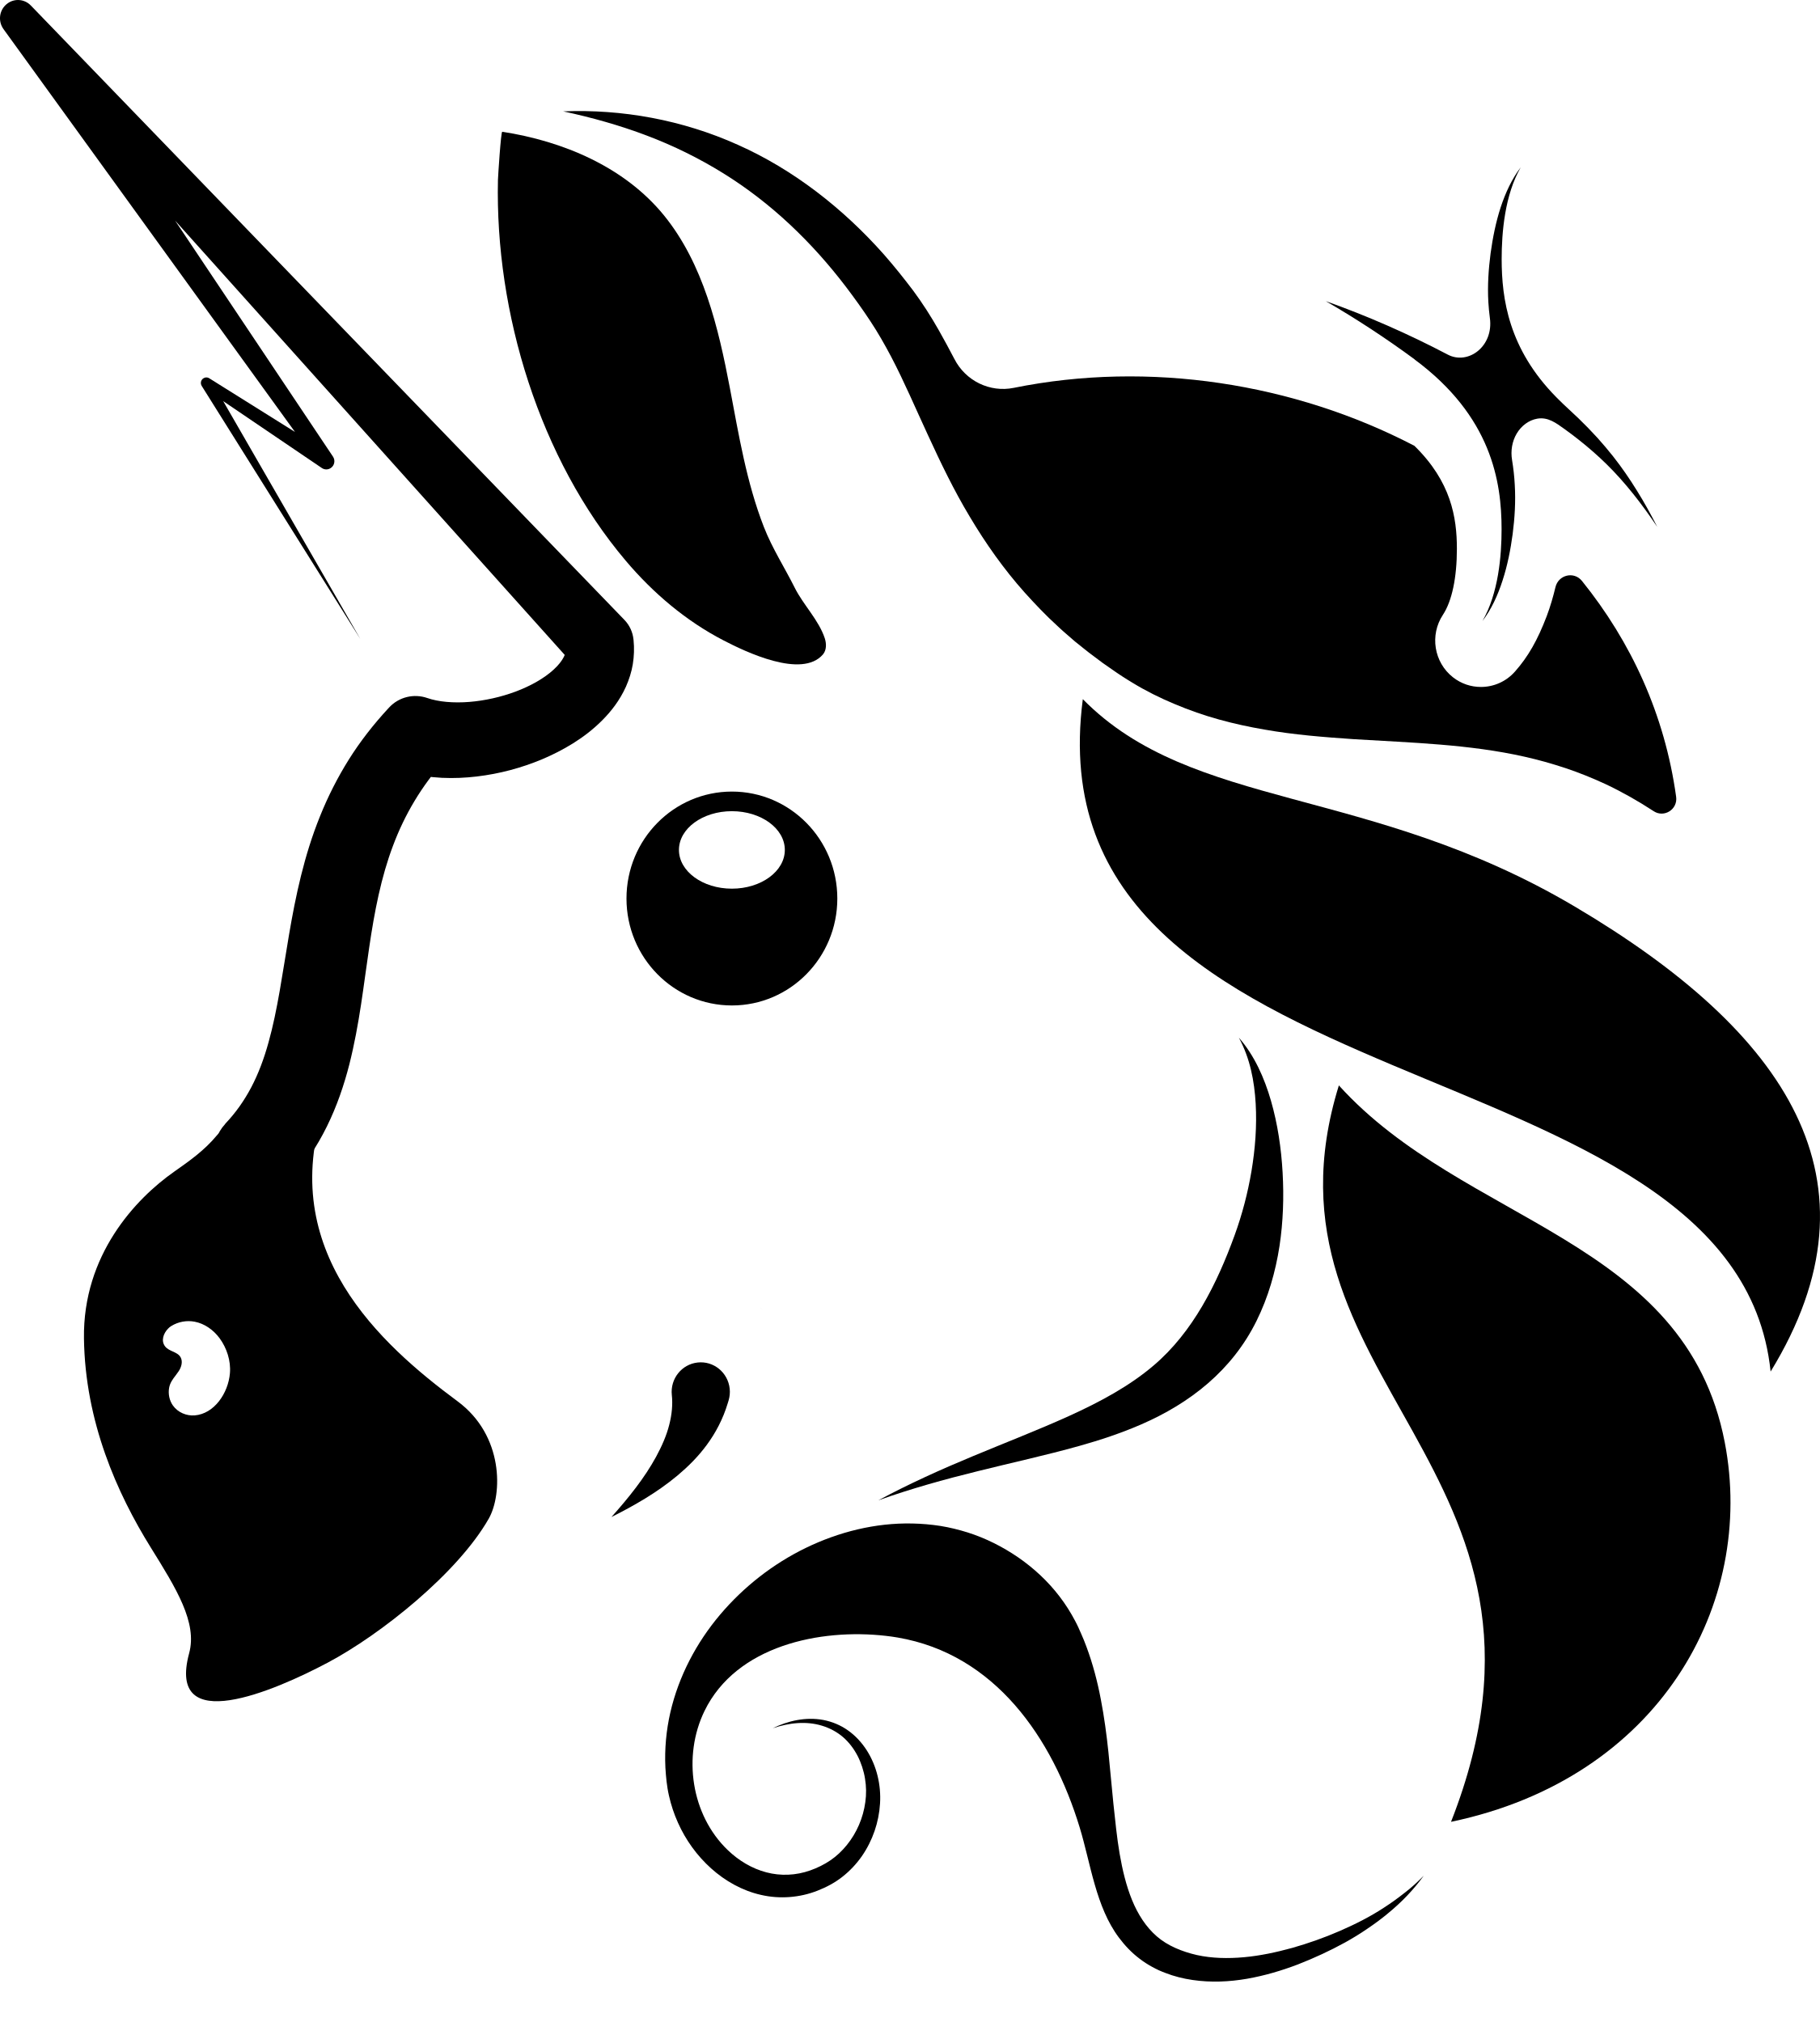
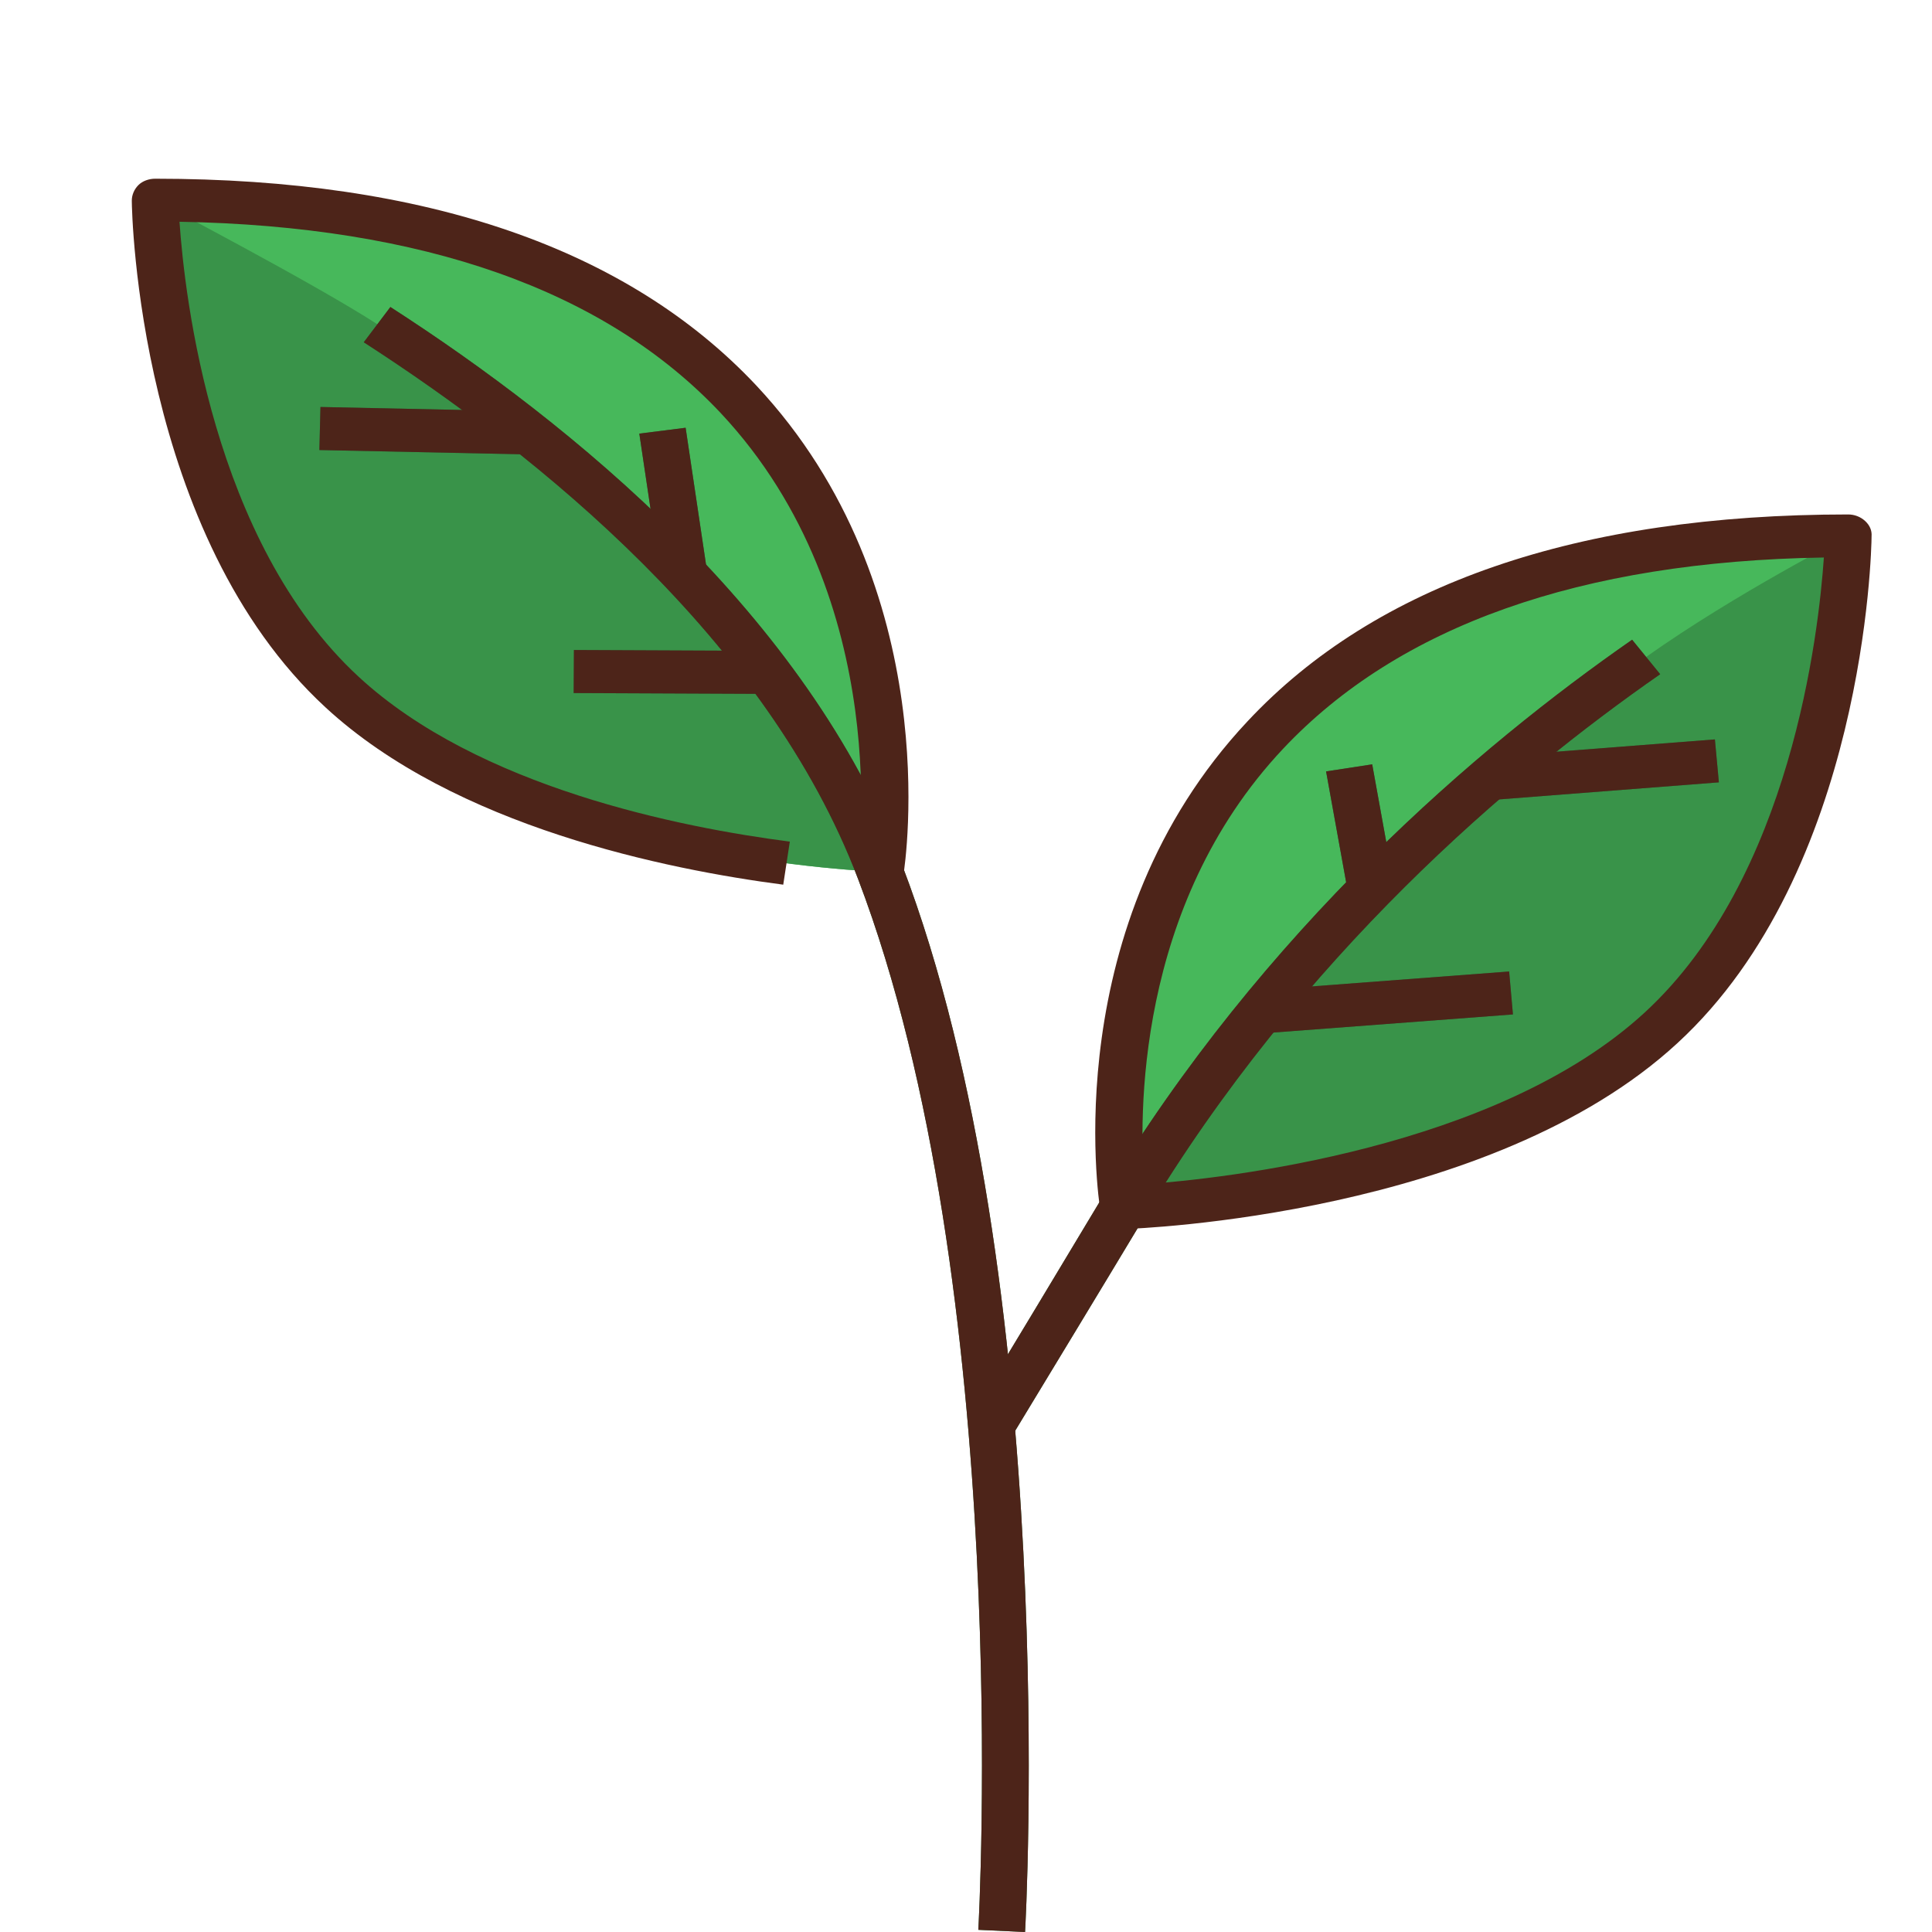
- <svg xmlns="http://www.w3.org/2000/svg" width="45" height="50" viewBox="0 0 45 50" fill="none">
-   <path d="M5.575 27.782C5.827 27.517 6.038 27.218 6.214 26.884C6.39 26.549 6.528 26.179 6.639 25.777C6.864 24.975 6.984 24.066 7.146 23.115C7.308 22.165 7.517 21.16 7.912 20.185C8.107 19.698 8.348 19.223 8.629 18.775C8.911 18.326 9.239 17.909 9.594 17.524L9.618 17.498C9.866 17.229 10.239 17.148 10.563 17.26C10.838 17.357 11.22 17.388 11.604 17.357C11.989 17.326 12.385 17.237 12.75 17.101C13.114 16.965 13.456 16.774 13.69 16.557C13.807 16.451 13.893 16.34 13.941 16.244C13.99 16.147 14.004 16.076 14.002 15.989L14.226 16.488L0.126 0.768L0.813 0.197L8.229 11.285L8.233 11.291C8.295 11.383 8.272 11.51 8.18 11.572C8.11 11.621 8.022 11.618 7.956 11.572L5.029 9.587L5.219 9.4L8.91 15.802L4.988 9.544C4.948 9.48 4.966 9.395 5.029 9.355C5.074 9.325 5.13 9.326 5.173 9.353L5.177 9.356L8.173 11.232L7.901 11.521L0.086 0.719C-0.059 0.517 -0.017 0.235 0.182 0.088C0.362 -0.047 0.61 -0.023 0.762 0.136L0.775 0.149L15.44 15.33C15.569 15.464 15.643 15.632 15.662 15.805L15.665 15.83C15.685 16.027 15.678 16.23 15.646 16.426C15.614 16.622 15.552 16.808 15.477 16.979C15.323 17.321 15.108 17.595 14.882 17.82C14.656 18.046 14.414 18.228 14.166 18.383C13.918 18.537 13.664 18.665 13.405 18.775C12.887 18.991 12.351 19.134 11.79 19.201C11.51 19.234 11.223 19.248 10.928 19.234C10.632 19.219 10.325 19.177 10.008 19.083L10.976 18.82C10.427 19.436 10.008 20.135 9.718 20.911C9.424 21.687 9.259 22.537 9.127 23.44C8.991 24.344 8.893 25.31 8.636 26.326C8.506 26.832 8.331 27.351 8.083 27.854C7.836 28.356 7.513 28.839 7.132 29.258L7.127 29.262C6.729 29.7 6.055 29.728 5.624 29.323C5.193 28.919 5.165 28.236 5.564 27.798C5.564 27.796 5.572 27.787 5.575 27.782Z" fill="black" />
-   <path fill-rule="evenodd" clip-rule="evenodd" d="M4.305 28.974C4.684 28.708 5.055 28.448 5.367 28.07C5.367 28.07 7.391 25.991 8.017 27.372C6.841 30.922 9.404 33.238 11.313 34.651C12.46 35.498 12.425 36.955 12.084 37.554C11.318 38.898 9.421 40.414 8.105 41.113C6.789 41.811 4.112 42.968 4.677 40.88C4.882 40.123 4.36 39.284 3.729 38.269C2.894 36.926 2.104 35.156 2.076 33.096C2.047 31.037 3.348 29.646 4.305 28.974ZM4.083 33.295C3.973 33.154 4.044 32.969 4.155 32.855C4.179 32.829 4.206 32.807 4.235 32.79C4.409 32.682 4.618 32.646 4.813 32.683C5.055 32.729 5.275 32.883 5.429 33.091C5.606 33.332 5.711 33.648 5.685 33.956C5.644 34.451 5.296 34.962 4.813 35C4.611 35.015 4.398 34.929 4.274 34.753C4.189 34.633 4.155 34.47 4.181 34.322C4.202 34.196 4.272 34.103 4.344 34.01C4.369 33.977 4.393 33.945 4.416 33.91C4.483 33.812 4.524 33.674 4.468 33.568C4.427 33.489 4.348 33.454 4.268 33.418C4.199 33.386 4.13 33.355 4.083 33.295Z" fill="black" />
-   <path d="M13.598 38.566C13.552 38.598 13.504 38.629 13.453 38.662C13.501 38.63 13.55 38.598 13.598 38.566Z" fill="black" />
-   <path d="M13.317 38.758C13.361 38.728 13.407 38.697 13.456 38.664C13.41 38.695 13.364 38.727 13.317 38.758Z" fill="black" />
-   <path d="M18.864 32.405C18.842 32.378 18.82 32.353 18.796 32.328L18.816 32.35C18.831 32.367 18.847 32.386 18.864 32.405Z" fill="black" />
-   <path d="M35.203 46.382C34.954 46.727 34.654 47.039 34.322 47.31C34.241 47.381 34.154 47.443 34.07 47.509C33.982 47.572 33.897 47.636 33.806 47.695C33.629 47.817 33.446 47.928 33.258 48.033C32.882 48.24 32.491 48.42 32.089 48.577C31.685 48.731 31.266 48.855 30.832 48.931C30.397 49.006 29.944 49.028 29.487 48.961C29.259 48.928 29.032 48.872 28.812 48.786C28.757 48.766 28.703 48.742 28.649 48.719C28.595 48.692 28.538 48.666 28.486 48.636C28.378 48.577 28.275 48.511 28.178 48.436C27.98 48.287 27.811 48.108 27.666 47.914C27.093 47.151 26.97 46.091 26.696 45.191C26.019 42.967 24.599 40.905 22.196 40.493C22.098 40.476 21.999 40.462 21.899 40.451C20.281 40.266 18.206 40.691 17.419 42.309C16.874 43.428 17.09 44.88 17.991 45.746C18.263 46.009 18.593 46.206 18.947 46.299C19.302 46.393 19.679 46.377 20.032 46.252C20.207 46.191 20.383 46.104 20.532 46.002C20.685 45.899 20.822 45.768 20.942 45.619C21.181 45.324 21.343 44.952 21.395 44.564C21.423 44.37 21.42 44.172 21.387 43.978C21.372 43.881 21.347 43.786 21.317 43.692C21.286 43.598 21.249 43.506 21.204 43.419C21.113 43.244 20.993 43.084 20.844 42.955C20.694 42.826 20.515 42.731 20.323 42.673C20.13 42.614 19.924 42.595 19.718 42.609C19.511 42.623 19.305 42.67 19.106 42.736C19.483 42.551 19.921 42.451 20.357 42.531C20.573 42.573 20.784 42.659 20.967 42.79C21.152 42.92 21.309 43.092 21.432 43.284C21.677 43.669 21.788 44.139 21.759 44.599C21.731 45.06 21.577 45.513 21.31 45.899C21.176 46.091 21.013 46.265 20.825 46.412C20.636 46.56 20.431 46.667 20.212 46.753C19.776 46.925 19.279 46.965 18.816 46.857C18.353 46.753 17.929 46.513 17.582 46.201C17.234 45.888 16.954 45.501 16.763 45.072C16.666 44.858 16.592 44.633 16.54 44.402C16.513 44.286 16.495 44.167 16.481 44.052C16.469 43.938 16.458 43.824 16.452 43.709C16.43 43.251 16.472 42.789 16.575 42.342C16.782 41.446 17.221 40.618 17.804 39.928C18.388 39.238 19.114 38.67 19.925 38.276C20.736 37.883 21.64 37.653 22.56 37.673C22.789 37.678 23.017 37.697 23.25 37.733C23.479 37.77 23.707 37.826 23.927 37.895C24.371 38.036 24.79 38.247 25.175 38.511C25.56 38.777 25.91 39.1 26.198 39.478C26.343 39.667 26.471 39.869 26.583 40.082C26.613 40.135 26.637 40.19 26.663 40.243C26.688 40.297 26.709 40.349 26.733 40.401C26.756 40.454 26.779 40.505 26.8 40.558L26.862 40.719C27.022 41.148 27.136 41.587 27.219 42.025C27.303 42.461 27.361 42.897 27.406 43.327L27.529 44.6C27.574 45.021 27.615 45.44 27.683 45.838C27.752 46.238 27.845 46.629 27.99 46.984C28.134 47.337 28.335 47.651 28.603 47.883C28.865 48.112 29.222 48.259 29.592 48.344C29.965 48.426 30.362 48.434 30.759 48.398C31.158 48.362 31.557 48.276 31.953 48.167C32.349 48.054 32.74 47.917 33.121 47.751C33.501 47.586 33.873 47.4 34.222 47.17C34.398 47.057 34.567 46.934 34.732 46.804C34.898 46.678 35.053 46.534 35.203 46.382Z" fill="black" />
-   <path d="M17.994 34.698C17.877 35.089 17.692 35.436 17.475 35.73C17.258 36.025 17.01 36.269 16.753 36.485C16.495 36.7 16.227 36.886 15.953 37.054C15.679 37.221 15.4 37.372 15.118 37.513C15.329 37.277 15.533 37.036 15.72 36.789C15.908 36.542 16.078 36.286 16.221 36.025C16.363 35.764 16.48 35.498 16.546 35.237C16.614 34.976 16.636 34.725 16.611 34.495C16.569 34.095 16.854 33.735 17.25 33.692C17.645 33.649 17.999 33.938 18.042 34.34C18.053 34.439 18.042 34.536 18.016 34.626L17.994 34.698Z" fill="black" />
-   <path d="M12.418 3.258C13.913 3.489 15.436 4.121 16.418 5.327C17.391 6.526 17.762 8.102 18.046 9.593C18.266 10.751 18.457 11.928 18.887 13.031C19.095 13.564 19.4 14.033 19.652 14.538C19.862 14.957 20.245 15.335 20.393 15.784C20.436 15.916 20.438 16.074 20.349 16.181C19.828 16.793 18.422 16.112 17.892 15.837C16.963 15.357 16.148 14.666 15.472 13.866C13.344 11.353 12.237 7.736 12.312 4.446C12.315 4.353 12.385 3.253 12.418 3.258Z" fill="black" />
-   <path fill-rule="evenodd" clip-rule="evenodd" d="M20.703 22.219C20.703 23.679 19.536 24.863 18.097 24.863C16.657 24.863 15.49 23.679 15.49 22.219C15.49 20.758 16.657 19.574 18.097 19.574C19.536 19.574 20.703 20.758 20.703 22.219ZM18.096 21.975C18.819 21.975 19.405 21.546 19.405 21.017C19.405 20.488 18.819 20.059 18.096 20.059C17.373 20.059 16.787 20.488 16.787 21.017C16.787 21.546 17.373 21.975 18.096 21.975Z" fill="black" />
-   <path d="M41.443 19.703C41.486 20.013 41.148 20.229 40.889 20.06C40.501 19.806 40.101 19.58 39.69 19.386C39.368 19.238 39.041 19.105 38.708 18.994C38.376 18.884 38.038 18.789 37.696 18.712C36.33 18.404 34.919 18.367 33.468 18.278C32.742 18.228 32.004 18.172 31.26 18.04C30.887 17.976 30.515 17.896 30.143 17.793C29.772 17.69 29.404 17.562 29.044 17.41C28.683 17.26 28.329 17.084 27.991 16.877C27.907 16.827 27.824 16.774 27.74 16.72C27.656 16.666 27.579 16.612 27.5 16.557L27.264 16.393L27.035 16.221C26.879 16.108 26.733 15.983 26.582 15.865C26.508 15.802 26.436 15.738 26.363 15.675C26.291 15.613 26.218 15.549 26.149 15.482C25.863 15.222 25.596 14.941 25.336 14.653C24.82 14.075 24.37 13.437 23.979 12.779C23.583 12.121 23.256 11.438 22.948 10.768C22.637 10.099 22.358 9.438 22.036 8.825C21.874 8.518 21.706 8.223 21.522 7.945C21.331 7.654 21.127 7.371 20.918 7.095C20.077 5.991 19.069 5.019 17.882 4.284C17.29 3.917 16.657 3.604 15.993 3.353C15.329 3.101 14.636 2.906 13.926 2.754C15.375 2.695 16.868 2.962 18.244 3.581C19.621 4.194 20.85 5.158 21.858 6.296C22.109 6.582 22.346 6.879 22.575 7.181C22.809 7.496 23.019 7.826 23.208 8.159C23.344 8.398 23.473 8.639 23.597 8.876C23.875 9.419 24.473 9.711 25.065 9.591C28.417 8.912 32.003 9.477 34.971 11.024C35.877 11.909 36.022 12.793 36.022 13.57C36.022 14.284 35.9 14.864 35.677 15.202C35.346 15.704 35.455 16.379 35.925 16.748C36.13 16.909 36.373 16.987 36.616 16.987C36.929 16.987 37.239 16.857 37.462 16.602C37.784 16.237 38.015 15.833 38.243 15.236C38.334 14.995 38.405 14.745 38.459 14.52C38.531 14.213 38.918 14.12 39.115 14.366C40.327 15.869 41.161 17.665 41.443 19.703Z" fill="black" />
-   <path d="M40.977 13.03C40.598 12.466 40.186 11.933 39.722 11.478C39.505 11.265 39.278 11.067 39.043 10.881C38.927 10.789 38.807 10.698 38.687 10.612C38.471 10.457 38.274 10.307 38.008 10.353C37.803 10.389 37.616 10.526 37.5 10.723C37.387 10.914 37.348 11.148 37.386 11.375C37.419 11.578 37.443 11.784 37.453 11.989C37.478 12.406 37.451 12.815 37.401 13.205C37.349 13.596 37.272 13.982 37.152 14.352C37.034 14.72 36.873 15.071 36.654 15.356C37.05 14.673 37.127 13.74 37.127 13.088C37.127 11.906 36.877 10.295 34.974 8.887H34.978C34.27 8.366 33.537 7.885 32.781 7.447C33.804 7.81 34.812 8.252 35.797 8.769C36.296 9.032 36.937 8.569 36.837 7.86C36.82 7.732 36.808 7.603 36.8 7.472C36.776 7.056 36.805 6.653 36.855 6.266C36.908 5.879 36.985 5.495 37.103 5.131C37.223 4.767 37.383 4.42 37.601 4.137C37.205 4.82 37.129 5.754 37.129 6.405C37.129 7.394 37.304 8.629 38.476 9.818C38.495 9.837 38.514 9.856 38.532 9.874C38.692 10.036 38.862 10.184 39.026 10.342C39.189 10.5 39.347 10.662 39.501 10.831C39.633 10.978 39.761 11.13 39.885 11.286C40.095 11.553 40.291 11.836 40.472 12.13C40.654 12.421 40.819 12.722 40.977 13.03Z" fill="black" />
-   <path d="M33.104 26.84C30.836 34.161 39.325 36.279 35.877 45.05C41.032 43.972 43.415 39.66 42.645 35.666C41.669 30.61 36.203 30.269 33.104 26.84Z" fill="black" />
-   <path d="M31.636 30.813C31.537 31.454 31.357 32.078 31.07 32.659C30.465 33.885 29.428 34.699 28.203 35.229C27.712 35.441 27.204 35.61 26.689 35.754C25.847 35.99 25.009 36.171 24.18 36.378C23.35 36.582 22.527 36.811 21.717 37.1C22.475 36.692 23.263 36.337 24.061 36.006C24.856 35.674 25.66 35.365 26.429 35.016C27.196 34.669 27.928 34.274 28.522 33.767C29.499 32.938 30.092 31.739 30.526 30.546C30.711 30.038 30.852 29.502 30.944 28.955C31.035 28.408 31.079 27.85 31.047 27.29C31.015 26.734 30.909 26.17 30.631 25.66C31.013 26.093 31.261 26.651 31.426 27.222C31.591 27.797 31.679 28.394 31.713 28.996C31.747 29.601 31.727 30.213 31.636 30.813Z" fill="black" />
-   <path d="M26.773 17.289C25.428 27.625 42.912 25.56 43.779 33.916C46.675 29.19 44.164 25.51 38.936 22.417C33.843 19.404 29.49 20.051 26.773 17.289Z" fill="black" />
+ <svg xmlns="http://www.w3.org/2000/svg" width="32" height="32" viewBox="0 0 32 32" fill="none">
+   <path d="M18.605 20C18.605 20 16.823 8.878 30.612 8.878C30.612 8.878 30.534 14.239 27.513 17.027C24.492 19.815 18.605 20 18.605 20Z" fill="#47B85B" />
+   <path d="M30.612 8.878C30.612 8.878 30.534 14.247 27.513 17.027C24.492 19.808 18.605 20 18.605 20C21.215 15.644 24.732 12.678 27.265 10.881C28.753 9.826 30.612 8.878 30.612 8.878Z" fill="#399349" />
+   <path d="M14.577 14.439C14.577 14.439 16.358 3.317 2.57 3.317C2.57 3.317 2.647 8.678 5.668 11.466C8.69 14.254 14.577 14.439 14.577 14.439Z" fill="#47B85B" />
+   <path d="M14.577 14.439C14.577 14.439 8.682 14.247 5.668 11.466C2.647 8.685 2.57 3.317 2.57 3.317C2.57 3.317 5.204 4.693 6.249 5.37C9.17 7.274 13.035 10.389 14.577 14.439Z" fill="#399349" />
+   <path d="M16.978 32L16.204 31.964C16.211 31.857 16.792 21.334 14.213 14.56C12.71 10.603 8.93 7.545 6.025 5.669L6.466 5.085C9.464 7.017 13.368 10.19 14.941 14.325C17.575 21.227 16.986 31.893 16.978 32Z" fill="#2B6E37" />
+   <path d="M5.308 6.741L8.77 6.814L8.752 7.527L5.29 7.454L5.308 6.741Z" fill="#2B6E37" />
+   <path d="M11.356 7.085L11.709 9.452L10.942 9.549L10.589 7.182L11.356 7.085Z" fill="#2B6E37" />
+   <path d="M9.506 10.766L12.721 10.78L12.717 11.493L9.502 11.479L9.506 10.766Z" fill="#2B6E37" />
+   <path d="M16.761 23.786L16.087 23.437C16.769 22.311 17.497 21.099 18.264 19.822C20.929 15.387 24.5 12.357 27.033 10.596L27.498 11.167C25.027 12.885 21.541 15.844 18.946 20.172C18.179 21.448 17.443 22.66 16.761 23.786Z" fill="#2B6E37" />
+   <path d="M28.404 12.247L28.47 12.958L24.709 13.25L24.643 12.539L28.404 12.247Z" fill="#2B6E37" />
+   <path d="M22.728 12.66L23.088 14.649L22.324 14.766L21.964 12.777L22.728 12.66Z" fill="#2B6E37" />
+   <path d="M24.996 16.091L25.059 16.802L20.92 17.115L20.856 16.404L24.996 16.091Z" fill="#2B6E37" />
+   <path d="M12.973 14.653C11.06 14.403 7.535 13.698 5.39 11.715C2.299 8.864 2.183 3.545 2.183 3.324C2.183 3.231 2.221 3.138 2.291 3.067C2.361 2.996 2.469 2.96 2.57 2.96C7.047 2.96 10.394 4.115 12.524 6.382C15.677 9.748 14.995 14.296 14.964 14.489L14.197 14.382L14.577 14.432L14.197 14.382C14.205 14.339 14.856 9.954 11.935 6.839C10.022 4.807 7.009 3.744 2.973 3.673C3.058 4.906 3.515 8.97 5.94 11.209C7.923 13.042 11.269 13.705 13.082 13.94L12.973 14.653Z" fill="#4D2419" />
+   <path d="M18.605 20.357C18.411 20.357 18.249 20.229 18.225 20.05C18.194 19.858 17.505 15.309 20.666 11.944C22.788 9.676 26.134 8.521 30.612 8.521C30.712 8.521 30.813 8.557 30.891 8.628C30.968 8.699 31.007 8.785 30.999 8.885C30.999 9.113 30.883 14.425 27.784 17.277C24.694 20.129 18.861 20.35 18.613 20.357H18.605ZM30.209 9.234C26.173 9.298 23.168 10.368 21.254 12.4C18.791 15.017 18.868 18.539 18.953 19.615C20.263 19.523 24.787 19.031 27.242 16.77C29.667 14.539 30.124 10.475 30.209 9.234Z" fill="#4D2419" />
+   <path d="M16.978 32L16.204 31.964C16.211 31.857 16.792 21.334 14.213 14.56C12.71 10.603 8.93 7.545 6.025 5.669L6.466 5.085C9.464 7.017 13.368 10.19 14.941 14.325C17.575 21.227 16.986 31.893 16.978 32Z" fill="#4D2419" />
+   <path d="M5.308 6.741L8.77 6.814L8.752 7.527L5.29 7.454L5.308 6.741Z" fill="#4D2419" />
+   <path d="M11.356 7.085L11.709 9.452L10.942 9.549L10.589 7.182L11.356 7.085Z" fill="#4D2419" />
+   <path d="M9.506 10.766L12.721 10.78L12.717 11.493L9.502 11.479L9.506 10.766Z" fill="#4D2419" />
+   <path d="M16.761 23.786L16.087 23.437C16.769 22.311 17.497 21.099 18.264 19.822C20.929 15.387 24.5 12.357 27.033 10.596L27.498 11.167C25.027 12.885 21.541 15.844 18.946 20.172C18.179 21.448 17.443 22.66 16.761 23.786Z" fill="#4D2419" />
+   <path d="M28.404 12.247L28.47 12.958L24.709 13.25L24.643 12.539L28.404 12.247Z" fill="#4D2419" />
+   <path d="M22.728 12.66L23.088 14.649L22.324 14.766L21.964 12.777L22.728 12.66Z" fill="#4D2419" />
+   <path d="M24.996 16.091L25.059 16.802L20.92 17.115L20.856 16.404L24.996 16.091Z" fill="#4D2419" />
</svg>
